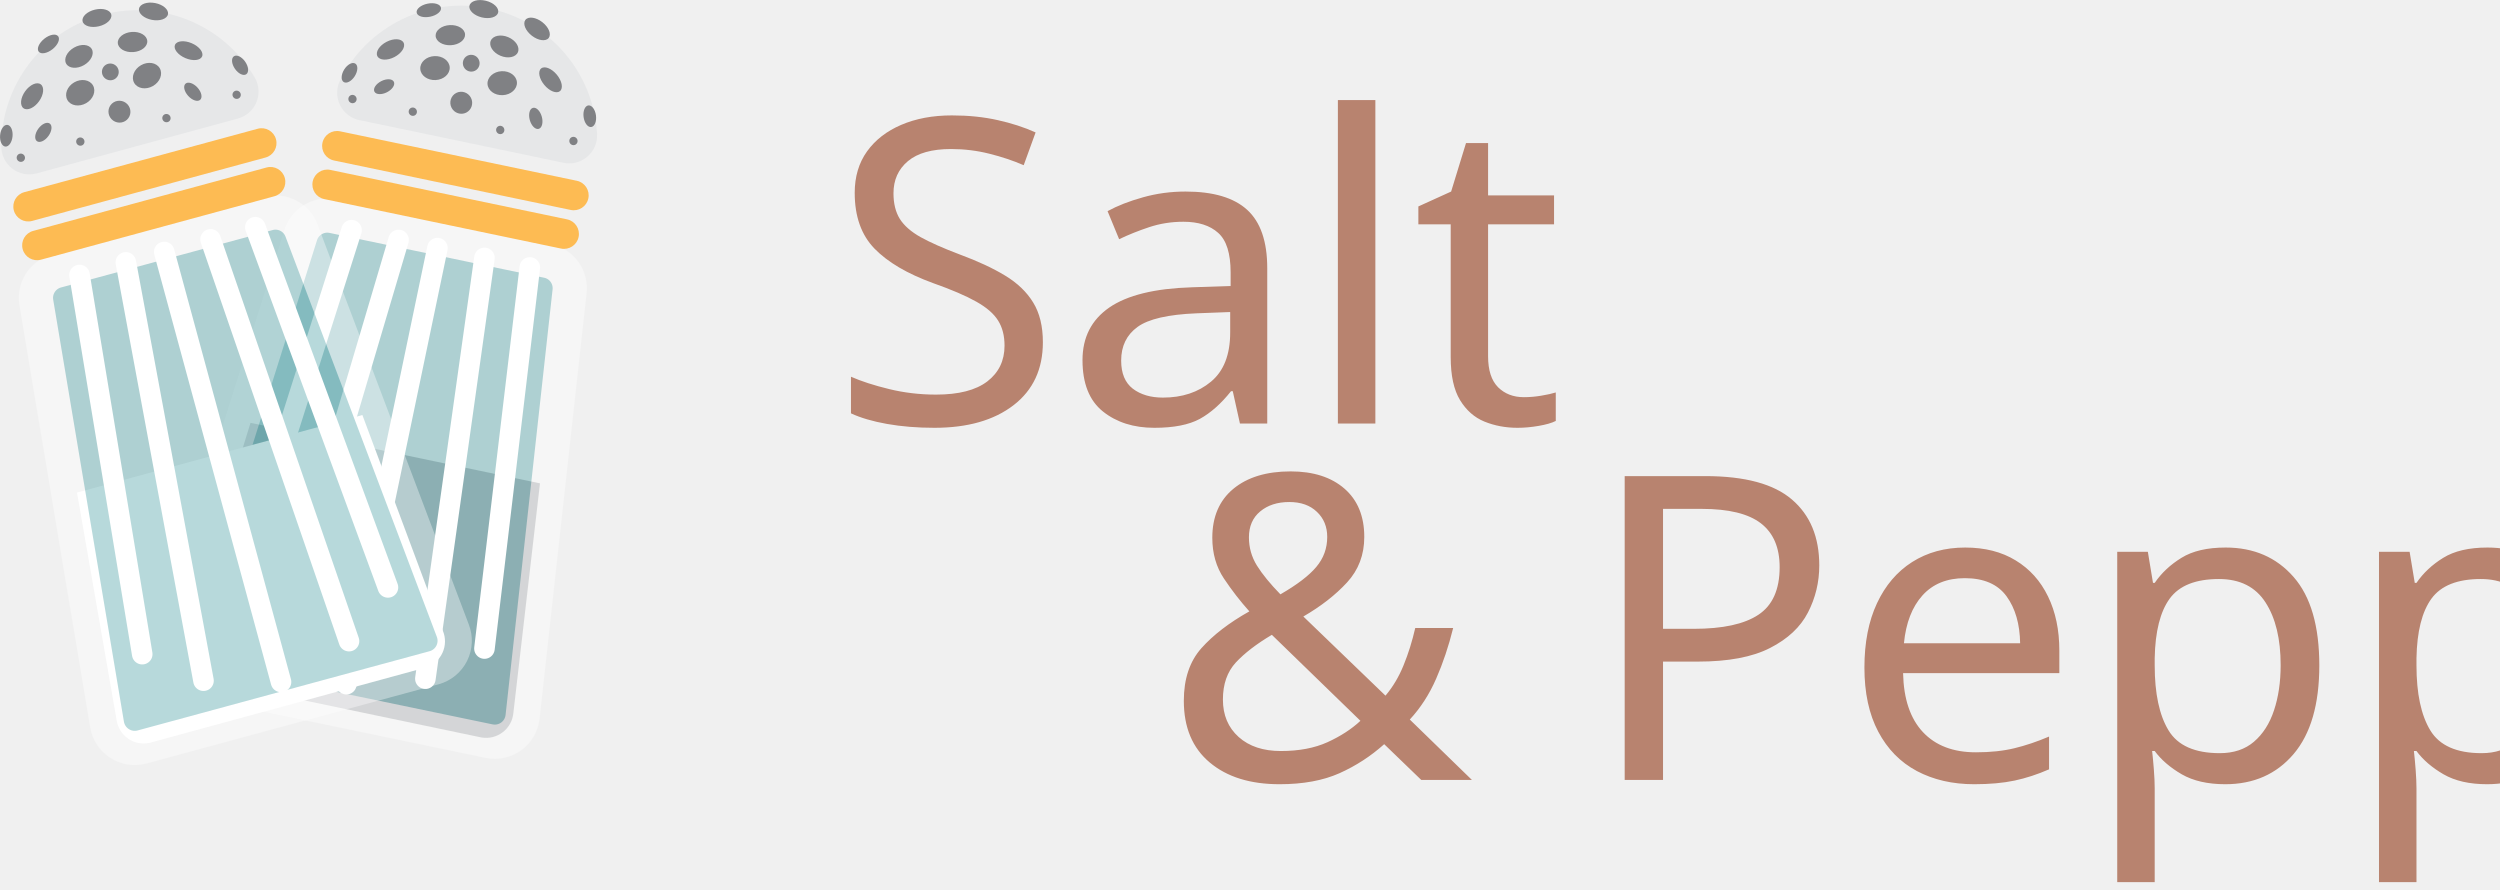
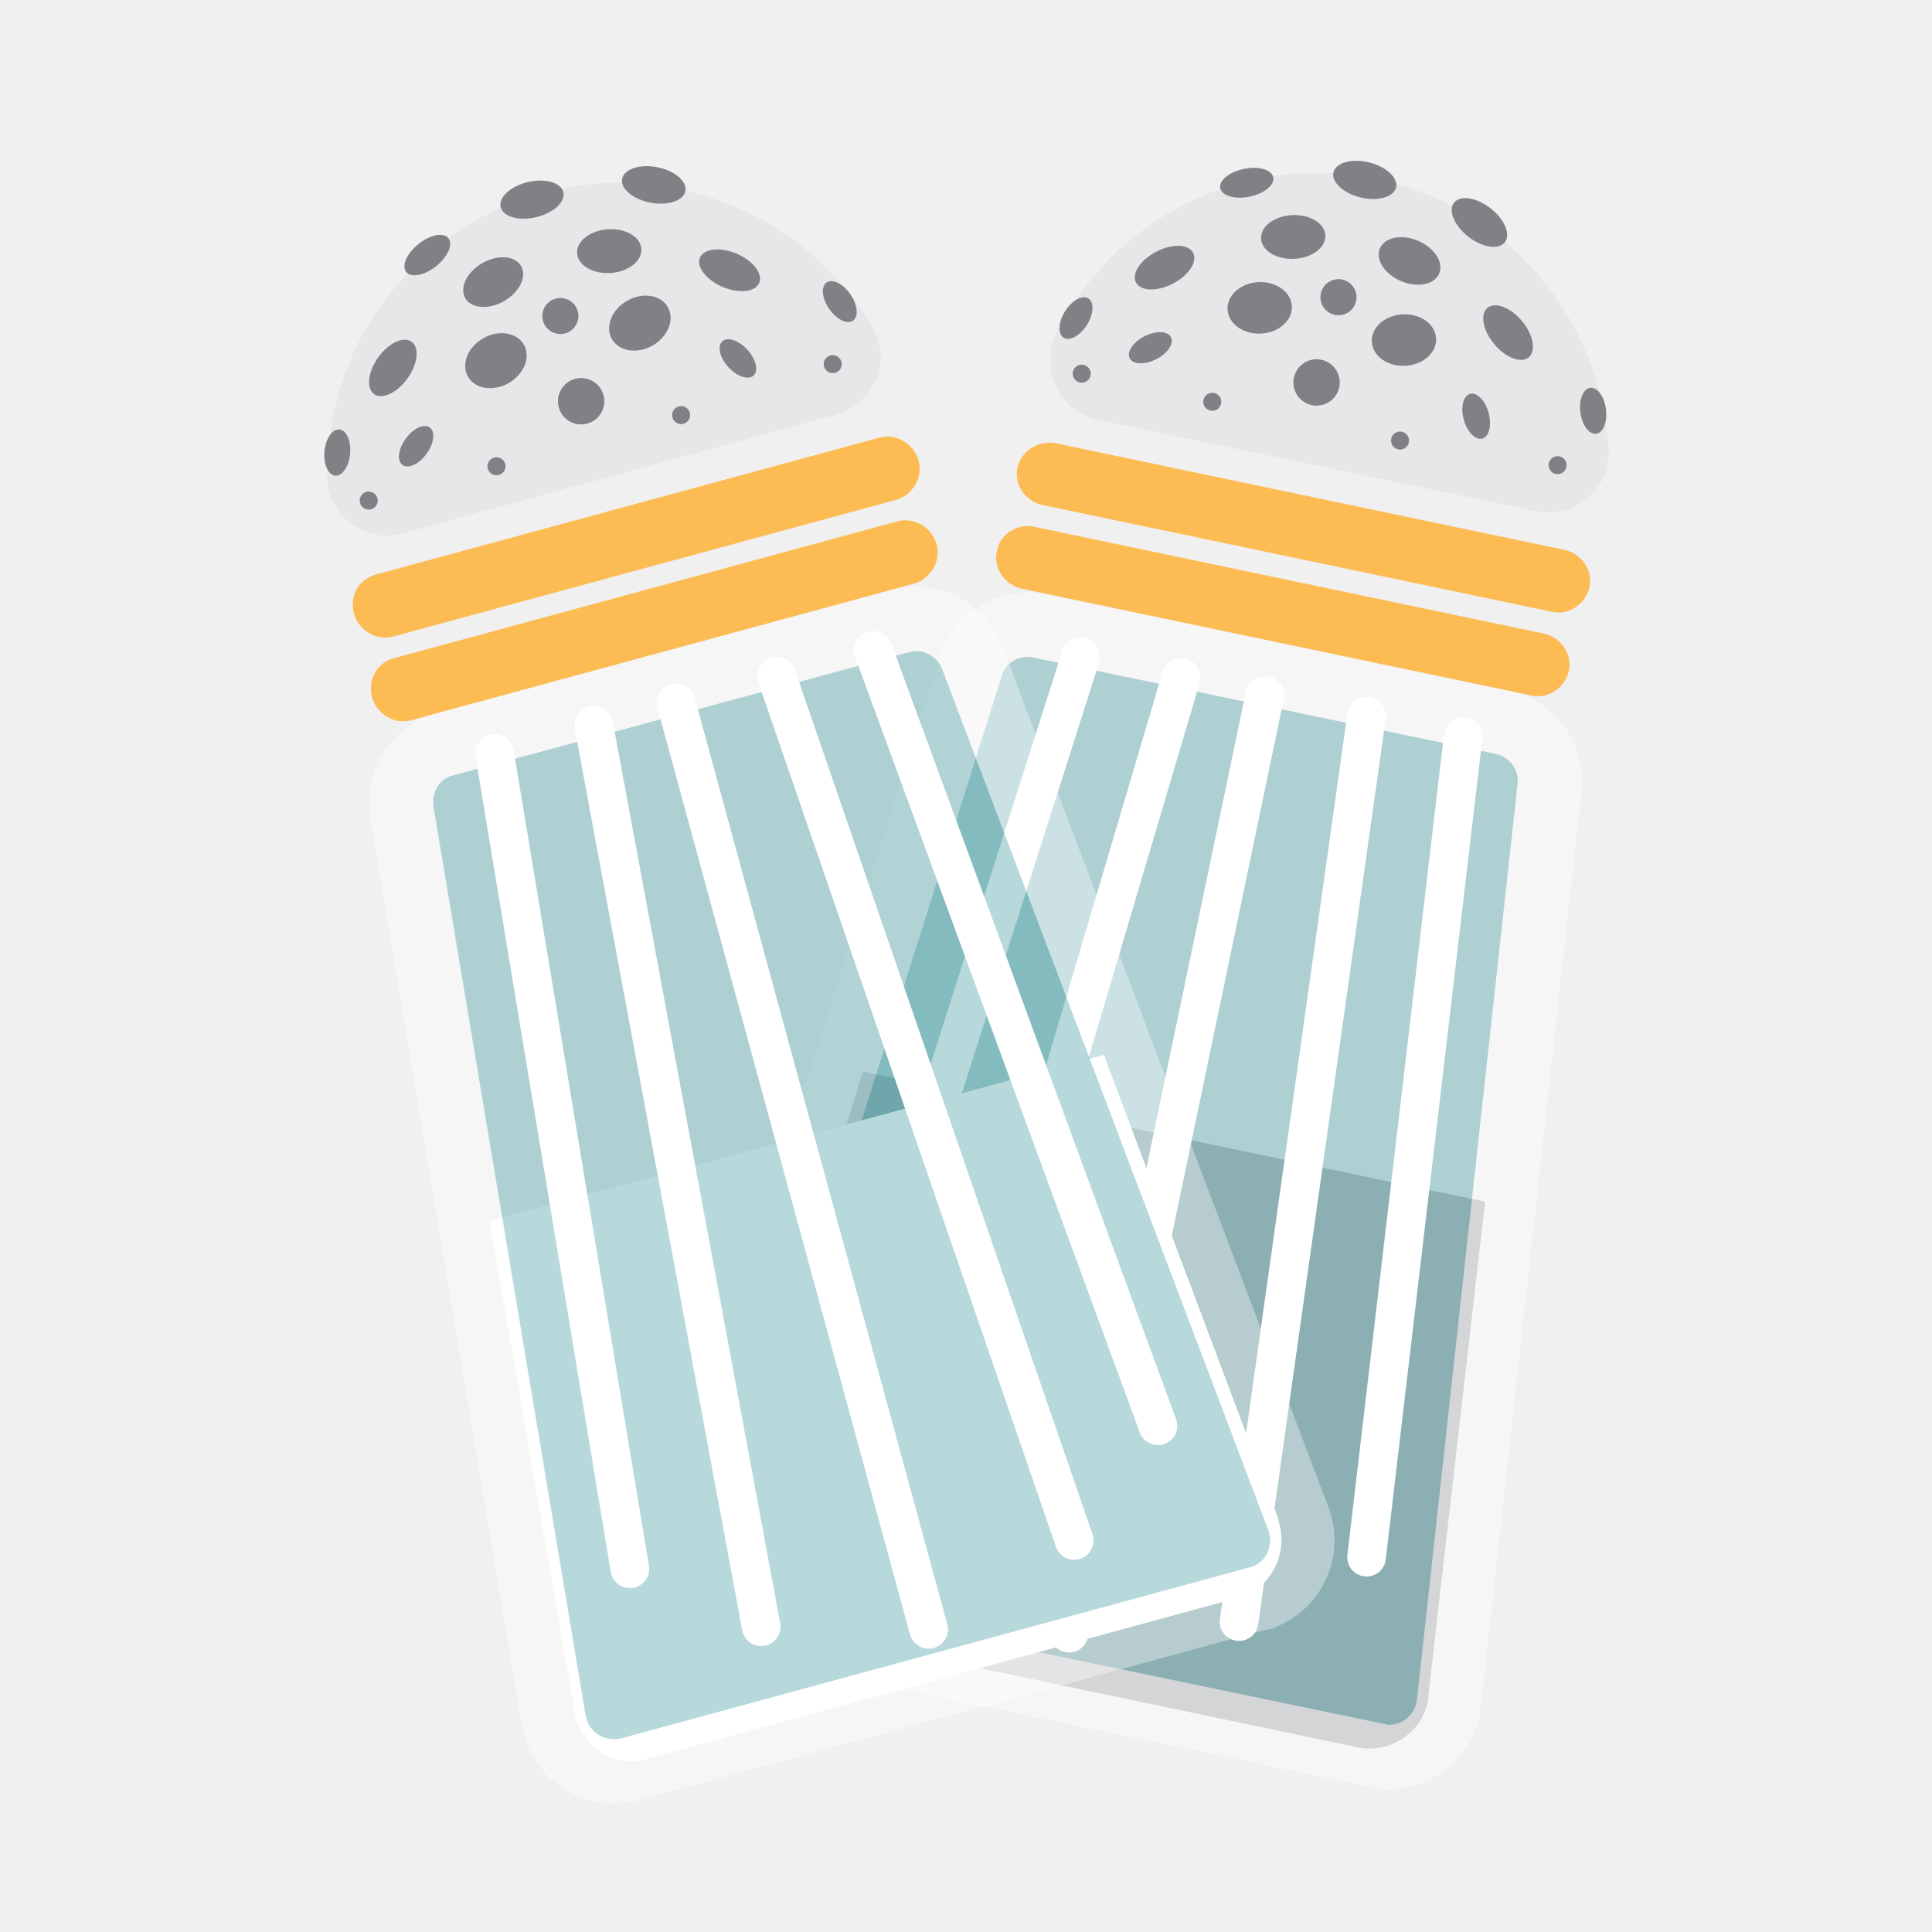
- <svg xmlns="http://www.w3.org/2000/svg" viewBox="0 0 364.74 129.8">
-   <defs>
-     <style>.sp-1{fill:#bbbdbf;}.sp-2{fill:#3c989e;stroke-width:5px;opacity:0.37;}.sp-2,.sp-5{stroke:#fff;stroke-miterlimit:10;}.sp-3{fill:#e6e7e8;}.sp-4{fill:#fdbb53;}.sp-5{fill:none;stroke-linecap:round;stroke-width:3px;}.sp-6{fill:#808184;}.sp-7{fill:#fff;}.sp-8{font-size:62.1px;fill:#b8836f;font-family:Rochester-Regular, Rochester;}</style>
-   </defs>
-   <g id="Layer_2" data-name="Layer 2">
-     <g id="Layer_1-2" data-name="Layer 1">
-       <path class="sp-1" d="M78.78,70.52,36.55,61.69,26.61,93.84a4,4,0,0,0,2.78,5.21l40.88,8.55A4,4,0,0,0,74.9,104Z" />
-       <path class="sp-2" d="M48.53,31.52l31.41,6.56a4.06,4.06,0,0,1,3.16,4.46l-6.85,62a4.08,4.08,0,0,1-4.85,3.6l-43.31-9a4.08,4.08,0,0,1-3-5.26l18.75-59.5A4.08,4.08,0,0,1,48.53,31.52Z" />
-       <path class="sp-3" d="M71.38,1.24A19.84,19.84,0,0,0,49.61,11.73a4.08,4.08,0,0,0,2.83,5.8l29.77,6.22a4.07,4.07,0,0,0,4.9-4.18A19.82,19.82,0,0,0,71.38,1.24Z" />
-       <rect class="sp-4" x="46.62" y="22.72" width="39.63" height="4.35" rx="2.17" transform="translate(6.5 -13.06) rotate(11.8)" />
-       <rect class="sp-4" x="45.2" y="28.35" width="39.63" height="4.35" rx="2.17" transform="translate(7.62 -12.65) rotate(11.8)" />
-       <line class="sp-5" x1="51.29" y1="33.58" x2="34.32" y2="87.02" />
-       <line class="sp-5" x1="77.3" y1="39.02" x2="70.68" y2="94.62" />
-       <line class="sp-5" x1="58.15" y1="35.01" x2="40.52" y2="94.52" />
-       <line class="sp-5" x1="70.68" y1="37.63" x2="62.06" y2="99.02" />
-       <line class="sp-5" x1="63.82" y1="36.2" x2="50.53" y2="99.82" />
-       <ellipse class="sp-6" cx="62.56" cy="1.49" rx="1.81" ry="0.97" transform="translate(0.99 12.65) rotate(-11.64)" />
-       <ellipse class="sp-6" cx="56.97" cy="7.21" rx="2.15" ry="1.25" transform="translate(3.07 27.02) rotate(-27.39)" />
-       <ellipse class="sp-6" cx="78.36" cy="4.22" rx="1.25" ry="2.15" transform="translate(26.88 63.45) rotate(-52.09)" />
-       <ellipse class="sp-6" cx="73.58" cy="6.77" rx="1.47" ry="2.15" transform="translate(38.61 71.87) rotate(-67.01)" />
-       <ellipse class="sp-6" cx="80.33" cy="11.64" rx="1.18" ry="2.15" transform="translate(11.23 54.24) rotate(-39.9)" />
-       <ellipse class="sp-6" cx="65.7" cy="5.13" rx="2.15" ry="1.47" transform="translate(-0.17 3.26) rotate(-2.84)" />
-       <ellipse class="sp-6" cx="63.46" cy="9.93" rx="2.15" ry="1.75" transform="translate(-0.41 3.16) rotate(-2.84)" />
-       <ellipse class="sp-6" cx="73.27" cy="12.13" rx="2.15" ry="1.75" transform="translate(-0.51 3.65) rotate(-2.84)" />
-       <ellipse class="sp-6" cx="56.04" cy="12.65" rx="1.59" ry="0.91" transform="translate(0.35 26.75) rotate(-26.93)" />
-       <ellipse class="sp-6" cx="78.17" cy="17.27" rx="0.91" ry="1.59" transform="translate(-1.78 21.35) rotate(-15.38)" />
-       <ellipse class="sp-6" cx="67.3" cy="15" rx="1.59" ry="1.61" transform="translate(0.5 32.1) rotate(-26.93)" />
-       <ellipse class="sp-6" cx="68.75" cy="9.22" rx="1.22" ry="1.23" transform="translate(3.28 32.14) rotate(-26.93)" />
-       <ellipse class="sp-6" cx="60.23" cy="16.29" rx="0.6" ry="0.61" transform="translate(-0.85 29.05) rotate(-26.93)" />
-       <ellipse class="sp-6" cx="72.98" cy="18.96" rx="0.6" ry="0.61" transform="translate(-0.67 35.11) rotate(-26.93)" />
-       <ellipse class="sp-6" cx="83.66" cy="20.57" rx="0.6" ry="0.61" transform="translate(-0.24 40.12) rotate(-26.93)" />
-       <ellipse class="sp-6" cx="51.43" cy="14.45" rx="0.6" ry="0.61" transform="translate(-0.97 24.86) rotate(-26.93)" />
-       <ellipse class="sp-6" cx="51" cy="10.62" rx="1.59" ry="0.91" transform="translate(14.88 48.17) rotate(-57.88)" />
-       <ellipse class="sp-6" cx="86.05" cy="16.96" rx="0.91" ry="1.59" transform="translate(-1.49 11.51) rotate(-7.59)" />
-       <ellipse class="sp-6" cx="70.58" cy="1.32" rx="1.25" ry="2.15" transform="translate(52.61 69.59) rotate(-76.32)" />
-       <path class="sp-7" d="M52.87,60.55,11.23,71.86,17,105a4,4,0,0,0,4.84,3.38l40.3-11a4,4,0,0,0,2.47-5.36Z" />
-       <path class="sp-2" d="M8.2,39.54l31-8.41A4.06,4.06,0,0,1,44,33.66L66.06,92a4.08,4.08,0,0,1-2.69,5.41L20.67,109a4.1,4.1,0,0,1-5.06-3.33L5.3,44.16A4.08,4.08,0,0,1,8.2,39.54Z" />
-       <path class="sp-3" d="M14.81,2.19A19.83,19.83,0,0,0,.19,21.42,4.08,4.08,0,0,0,5.34,25.3l29.34-8a4.07,4.07,0,0,0,2.48-6A19.83,19.83,0,0,0,14.81,2.19Z" />
-       <rect class="sp-4" x="1.33" y="23.33" width="39.63" height="4.35" rx="2.17" transform="translate(-5.95 6.44) rotate(-15.2)" />
-       <rect class="sp-4" x="2.62" y="28.99" width="39.63" height="4.35" rx="2.17" transform="translate(-7.39 6.97) rotate(-15.2)" />
-       <line class="sp-5" x1="11.6" y1="40.12" x2="20.75" y2="95.44" />
-       <line class="sp-5" x1="37.25" y1="33.15" x2="56.6" y2="85.7" />
-       <line class="sp-5" x1="18.36" y1="38.28" x2="29.69" y2="99.31" />
-       <line class="sp-5" x1="30.72" y1="34.92" x2="50.92" y2="93.54" />
-       <line class="sp-5" x1="23.96" y1="36.76" x2="41" y2="99.49" />
-       <ellipse class="sp-6" cx="4.69" cy="14.05" rx="2.15" ry="1.25" transform="translate(-9.47 9.68) rotate(-54.4)" />
-       <ellipse class="sp-6" cx="27.51" cy="7.39" rx="1.18" ry="2.15" transform="translate(9.92 29.8) rotate(-66.91)" />
-       <ellipse class="sp-6" cx="11.7" cy="13.53" rx="2.15" ry="1.75" transform="translate(-5.18 7.62) rotate(-29.85)" />
-       <ellipse class="sp-6" cx="21.45" cy="11.03" rx="2.15" ry="1.75" transform="translate(-2.65 12.14) rotate(-29.85)" />
-       <ellipse class="sp-6" cx="6.33" cy="19.31" rx="1.59" ry="0.91" transform="translate(-13.01 13.06) rotate(-53.93)" />
-       <ellipse class="sp-6" cx="28.14" cy="13.38" rx="0.91" ry="1.59" transform="translate(-1.67 22.47) rotate(-42.38)" />
-       <ellipse class="sp-6" cx="17.43" cy="16.3" rx="1.59" ry="1.61" transform="translate(-6.01 20.79) rotate(-53.94)" />
-       <ellipse class="sp-6" cx="16.1" cy="10.49" rx="1.22" ry="1.23" transform="translate(-1.86 17.33) rotate(-53.94)" />
-       <ellipse class="sp-6" cx="11.72" cy="20.66" rx="0.6" ry="0.61" transform="translate(-11.88 17.97) rotate(-53.94)" />
-       <ellipse class="sp-6" cx="24.29" cy="17.24" rx="0.6" ry="0.61" transform="translate(-3.95 26.72) rotate(-53.94)" />
-       <ellipse class="sp-6" cx="34.53" cy="13.83" rx="0.6" ry="0.61" transform="translate(3.02 33.6) rotate(-53.94)" />
-       <ellipse class="sp-6" cx="3.04" cy="23.02" rx="0.6" ry="0.61" transform="translate(-17.36 11.92) rotate(-53.94)" />
-       <ellipse class="sp-6" cx="0.92" cy="19.8" rx="1.59" ry="0.91" transform="translate(-18.88 18.95) rotate(-84.88)" />
-       <ellipse class="sp-6" cx="35.03" cy="9.53" rx="0.91" ry="1.59" transform="translate(0.78 21.57) rotate(-34.6)" />
-       <ellipse class="sp-6" cx="7.07" cy="6.41" rx="1.81" ry="0.97" transform="translate(-2.46 5.82) rotate(-38.64)" />
-       <ellipse class="sp-6" cx="22.39" cy="1.68" rx="1.25" ry="2.15" transform="translate(16.51 23.34) rotate(-79.1)" />
-       <ellipse class="sp-6" cx="19.29" cy="6.11" rx="2.15" ry="1.47" transform="matrix(1, -0.07, 0.07, 1, -0.38, 1.37)" />
-       <ellipse class="sp-6" cx="11.52" cy="8.22" rx="2.15" ry="1.47" transform="translate(-2.56 6.83) rotate(-29.85)" />
-       <ellipse class="sp-6" cx="14.14" cy="2.62" rx="2.15" ry="1.25" transform="translate(-0.22 3.33) rotate(-13.33)" />
-       <text class="sp-8" transform="translate(120.98 61.79)">Salt <tspan x="0" y="52" xml:space="preserve">   &amp; Pepper</tspan>
-       </text>
-     </g>
+ <svg xmlns="http://www.w3.org/2000/svg" version="1.1" id="Layer_1" x="0px" y="0px" viewBox="0 0 150 150" style="enable-background:new 0 0 150 150;" xml:space="preserve">
+   <style type="text/css">
+ 		.salt-pepper-0{fill:#FDBB53;}
+ 		.salt-pepper-1{fill:#BBBDBF;}
+ 		.salt-pepper-2{opacity:0.37;fill:#3C989E;stroke:#FFFFFF;stroke-width:5;stroke-miterlimit:10;enable-background:new;}
+ 		.salt-pepper-3{fill:none;stroke:#FFFFFF;stroke-width:3;stroke-linecap:round;stroke-miterlimit:10;}
+ 		.salt-pepper-4{fill:#E6E7E8;}
+ 		.salt-pepper-5{fill:#808184;}
+ 		.salt-pepper-6{fill:#FFFFFF;}
+ 	</style>
+   <g id="pepper">
+     <path class="salt-pepper-0" d="M81.9,34.4l39.6,8.3c1.3,0.3,2.2,1.6,1.9,2.9l0,0c-0.3,1.3-1.6,2.2-2.9,1.9l-39.6-8.3c-1.3-0.3-2.2-1.6-1.9-2.9l0,0C79.3,35,80.6,34.2,81.9,34.4z" />
+     <path class="salt-pepper-0" d="M80.3,40.9l39.6,8.3c1.3,0.3,2.2,1.6,1.9,2.9l0,0c-0.3,1.3-1.6,2.2-2.9,1.9l-39.6-8.3c-1.3-0.3-2.2-1.6-1.9-2.9l0,0C77.6,41.5,79,40.6,80.3,40.9z" />
+     <path class="salt-pepper-1" d="M115.3,93.3L67,83.2L55.6,120c-0.8,2.4,0.4,5,2.8,5.8c0.1,0,0.3,0.1,0.4,0.1l46.8,9.8c2.5,0.4,4.9-1.3,5.3-3.8c0-0.1,0-0.2,0-0.3L115.3,93.3z" />
+     <path class="salt-pepper-2" d="M80.7,48.6l36,7.5c2.3,0.5,3.9,2.7,3.6,5.1l-7.8,71c-0.3,2.6-2.5,4.4-5.1,4.2c-0.1,0-0.3,0-0.4-0.1l-49.6-10.3c-2.5-0.6-4.1-3-3.6-5.6c0-0.2,0.1-0.3,0.1-0.5l21.5-68.2C76,49.6,78.3,48.1,80.7,48.6z" />
+     <line class="salt-pepper-3" x1="83.9" y1="51" x2="64.4" y2="112.2" />
+     <line class="salt-pepper-3" x1="113.6" y1="57.2" x2="106.1" y2="120.9" />
+     <line class="salt-pepper-3" x1="91.7" y1="52.6" x2="71.5" y2="120.8" />
+     <line class="salt-pepper-3" x1="106.1" y1="55.6" x2="96.2" y2="125.9" />
+     <line class="salt-pepper-3" x1="98.2" y1="54" x2="83" y2="126.8" />
+     <path class="salt-pepper-4" d="M106.9,13.9c-10.1-2.1-20.3,2.8-24.9,12c-1.1,2.3-0.2,5.1,2.1,6.3c0.4,0.2,0.7,0.3,1.1,0.4l34.1,7.1c2.5,0.5,5-1.1,5.5-3.6c0.1-0.4,0.1-0.8,0.1-1.2C124.3,24.6,116.9,16,106.9,13.9z" />
+     <ellipse transform="matrix(0.9794 -0.2018 0.2018 0.9794 -0.8739 19.8163)" class="salt-pepper-5" cx="96.8" cy="14.2" rx="2.1" ry="1.1" />
+     <ellipse transform="matrix(0.8879 -0.46 0.46 0.8879 0.5821 43.8971)" class="salt-pepper-5" cx="90.4" cy="20.8" rx="2.5" ry="1.4" />
+     <ellipse transform="matrix(0.6144 -0.789 0.789 0.6144 30.6188 97.301)" class="salt-pepper-5" cx="114.9" cy="17.3" rx="1.4" ry="2.5" />
+     <ellipse transform="matrix(0.3906 -0.9206 0.9206 0.3906 48.0175 113.0454)" class="salt-pepper-5" cx="109.4" cy="20.3" rx="1.7" ry="2.5" />
+     <ellipse transform="matrix(0.7672 -0.6414 0.6414 0.7672 10.7006 81.1355)" class="salt-pepper-5" cx="117.1" cy="25.8" rx="1.4" ry="2.5" />
+     <ellipse transform="matrix(0.9988 -4.954705e-02 4.954705e-02 0.9988 -0.7867 4.9954)" class="salt-pepper-5" cx="100.4" cy="18.4" rx="2.5" ry="1.7" />
+     <ellipse transform="matrix(0.9988 -4.954705e-02 4.954705e-02 0.9988 -1.0626 4.875)" class="salt-pepper-5" cx="97.8" cy="23.9" rx="2.5" ry="2" />
+     <ellipse transform="matrix(0.9988 -4.954705e-02 4.954705e-02 0.9988 -1.1737 5.4348)" class="salt-pepper-5" cx="109" cy="26.4" rx="2.5" ry="2" />
+     <ellipse transform="matrix(0.8916 -0.4529 0.4529 0.8916 -2.5357 43.3691)" class="salt-pepper-5" cx="89.3" cy="27" rx="1.8" ry="1" />
+     <ellipse transform="matrix(0.9642 -0.2652 0.2652 0.9642 -4.4539 31.5626)" class="salt-pepper-5" cx="114.6" cy="32.3" rx="1" ry="1.8" />
+     <ellipse transform="matrix(0.8916 -0.4529 0.4529 0.8916 -2.3546 49.4988)" class="salt-pepper-5" cx="102.2" cy="29.7" rx="1.8" ry="1.8" />
+     <ellipse transform="matrix(0.8916 -0.4529 0.4529 0.8916 0.8196 49.5369)" class="salt-pepper-5" cx="103.9" cy="23.1" rx="1.4" ry="1.4" />
+     <ellipse transform="matrix(0.8916 -0.4529 0.4529 0.8916 -3.9083 45.9931)" class="salt-pepper-5" cx="94.1" cy="31.2" rx="0.7" ry="0.7" />
+     <ellipse transform="matrix(0.8916 -0.4529 0.4529 0.8916 -3.7068 52.9425)" class="salt-pepper-5" cx="108.7" cy="34.2" rx="0.7" ry="0.7" />
+     <ellipse transform="matrix(0.8916 -0.4529 0.4529 0.8916 -3.2145 58.6837)" class="salt-pepper-5" cx="120.9" cy="36.1" rx="0.7" ry="0.7" />
+     <ellipse transform="matrix(0.8916 -0.4529 0.4529 0.8916 -4.0442 41.1988)" class="salt-pepper-5" cx="84" cy="29" rx="0.7" ry="0.7" />
+     <ellipse transform="matrix(0.5317 -0.8469 0.8469 0.5317 18.2235 82.278)" class="salt-pepper-5" cx="83.5" cy="24.7" rx="1.8" ry="1" />
+     <ellipse transform="matrix(0.9912 -0.1321 0.1321 0.9912 -3.1319 16.6142)" class="salt-pepper-5" cx="123.7" cy="31.9" rx="1" ry="1.8" />
+     <ellipse transform="matrix(0.2365 -0.9716 0.9716 0.2365 67.2872 113.6471)" class="salt-pepper-5" cx="106" cy="14" rx="1.4" ry="2.5" />
+   </g>
+   <g id="salt">
+     <path class="salt-pepper-0" d="M29.2,44.6l39-10.6c1.3-0.4,2.7,0.4,3.1,1.7l0,0c0.4,1.3-0.4,2.7-1.7,3.1l-39,10.6c-1.3,0.4-2.7-0.4-3.1-1.7l0,0C27.1,46.3,27.8,45,29.2,44.6z" />
+     <path class="salt-pepper-0" d="M30.6,51.1l39-10.6c1.3-0.4,2.7,0.4,3.1,1.7l0,0c0.4,1.3-0.4,2.7-1.7,3.1l-39,10.6c-1.3,0.4-2.7-0.4-3.1-1.7l0,0C28.5,52.8,29.3,51.4,30.6,51.1z" />
+     <path class="salt-pepper-6" d="M85.7,81.9L38,94.8l6.6,38c0.3,2.5,2.6,4.3,5.1,3.9c0.1,0,0.3,0,0.4-0.1L96.3,124c2.4-0.8,3.7-3.3,3-5.8c0-0.1-0.1-0.3-0.1-0.4L85.7,81.9z" />
+     <path class="salt-pepper-2" d="M34.5,57.8L70,48.2c2.3-0.6,4.7,0.7,5.5,2.9l25.3,66.8c0.9,2.4-0.2,5.1-2.7,6.1c-0.1,0.1-0.3,0.1-0.4,0.1l-48.9,13.3c-2.5,0.6-5.1-0.9-5.7-3.4c0-0.1-0.1-0.3-0.1-0.4L31.2,63.1C30.8,60.7,32.2,58.4,34.5,57.8z" />
+     <line class="salt-pepper-3" x1="38.4" y1="58.5" x2="48.9" y2="121.8" />
+     <line class="salt-pepper-3" x1="67.8" y1="50.5" x2="89.9" y2="110.7" />
+     <line class="salt-pepper-3" x1="46.1" y1="56.3" x2="59.1" y2="126.3" />
+     <line class="salt-pepper-3" x1="60.3" y1="52.5" x2="83.4" y2="119.6" />
+     <line class="salt-pepper-3" x1="52.5" y1="54.6" x2="72.1" y2="126.5" />
+     <path class="salt-pepper-4" d="M42.1,15c-9.9,2.7-16.8,11.7-16.7,22c0,2.6,2.2,4.6,4.7,4.6c0.4,0,0.8-0.1,1.2-0.2l33.6-9.2c2.5-0.7,4-3.2,3.3-5.7c-0.1-0.4-0.3-0.8-0.5-1.2C62.5,16.6,52,12.3,42.1,15z" />
+     <ellipse transform="matrix(0.5821 -0.8131 0.8131 0.5821 -10.5079 36.7157)" class="salt-pepper-5" cx="30.5" cy="28.6" rx="2.5" ry="1.4" />
+     <ellipse transform="matrix(0.3922 -0.9199 0.9199 0.3922 15.1289 64.8149)" class="salt-pepper-5" cx="56.6" cy="21" rx="1.4" ry="2.5" />
+     <ellipse transform="matrix(0.8673 -0.4977 0.4977 0.8673 -8.8241 22.8792)" class="salt-pepper-5" cx="38.5" cy="28" rx="2.5" ry="2" />
+     <ellipse transform="matrix(0.8673 -0.4977 0.4977 0.8673 -5.9175 28.0537)" class="salt-pepper-5" cx="49.7" cy="25.1" rx="2.5" ry="2" />
+     <ellipse transform="matrix(0.5888 -0.8083 0.8083 0.5888 -14.6773 40.38)" class="salt-pepper-5" cx="32.3" cy="34.6" rx="1.8" ry="1" />
+     <ellipse transform="matrix(0.7387 -0.674 0.674 0.7387 -3.7747 45.9145)" class="salt-pepper-5" cx="57.3" cy="27.8" rx="1" ry="1.8" />
+     <ellipse transform="matrix(0.5886 -0.8084 0.8084 0.5886 -6.6497 49.2464)" class="salt-pepper-5" cx="45.1" cy="31.2" rx="1.8" ry="1.8" />
+     <ellipse transform="matrix(0.5886 -0.8084 0.8084 0.5886 -1.9011 45.2791)" class="salt-pepper-5" cx="43.5" cy="24.5" rx="1.4" ry="1.4" />
+     <ellipse transform="matrix(0.5886 -0.8084 0.8084 0.5886 -13.3786 46.0177)" class="salt-pepper-5" cx="38.5" cy="36.2" rx="0.7" ry="0.7" />
+     <ellipse transform="matrix(0.5886 -0.8084 0.8084 0.5886 -4.2864 56.039)" class="salt-pepper-5" cx="52.9" cy="32.2" rx="0.7" ry="0.7" />
+     <ellipse transform="matrix(0.5886 -0.8084 0.8084 0.5886 3.6929 63.9179)" class="salt-pepper-5" cx="64.7" cy="28.3" rx="0.7" ry="0.7" />
+     <ellipse transform="matrix(0.5886 -0.8084 0.8084 0.5886 -19.6514 39.0885)" class="salt-pepper-5" cx="28.6" cy="38.9" rx="0.7" ry="0.7" />
+     <ellipse transform="matrix(8.924202e-02 -0.996 0.996 8.924202e-02 -11.2097 58.0885)" class="salt-pepper-5" cx="26.2" cy="35.2" rx="1.8" ry="1" />
+     <ellipse transform="matrix(0.8231 -0.5678 0.5678 0.8231 -1.752 41.1757)" class="salt-pepper-5" cx="65.2" cy="23.4" rx="1" ry="1.8" />
+     <ellipse transform="matrix(0.7811 -0.6244 0.6244 0.7811 -5.12 25.0695)" class="salt-pepper-5" cx="33.2" cy="19.8" rx="2.1" ry="1.1" />
+     <ellipse transform="matrix(0.1891 -0.982 0.982 0.1891 27.0094 61.5197)" class="salt-pepper-5" cx="50.8" cy="14.4" rx="1.4" ry="2.5" />
+     <ellipse transform="matrix(0.9976 -6.982913e-02 6.982913e-02 0.9976 -1.2472 3.3472)" class="salt-pepper-5" cx="47.3" cy="19.5" rx="2.5" ry="1.7" />
+     <ellipse transform="matrix(0.8673 -0.4977 0.4977 0.8673 -5.8261 21.9707)" class="salt-pepper-5" cx="38.3" cy="21.9" rx="2.5" ry="1.7" />
+     <ellipse transform="matrix(0.9731 -0.2306 0.2306 0.9731 -2.4591 9.9399)" class="salt-pepper-5" cx="41.3" cy="15.5" rx="2.5" ry="1.4" />
  </g>
</svg>
